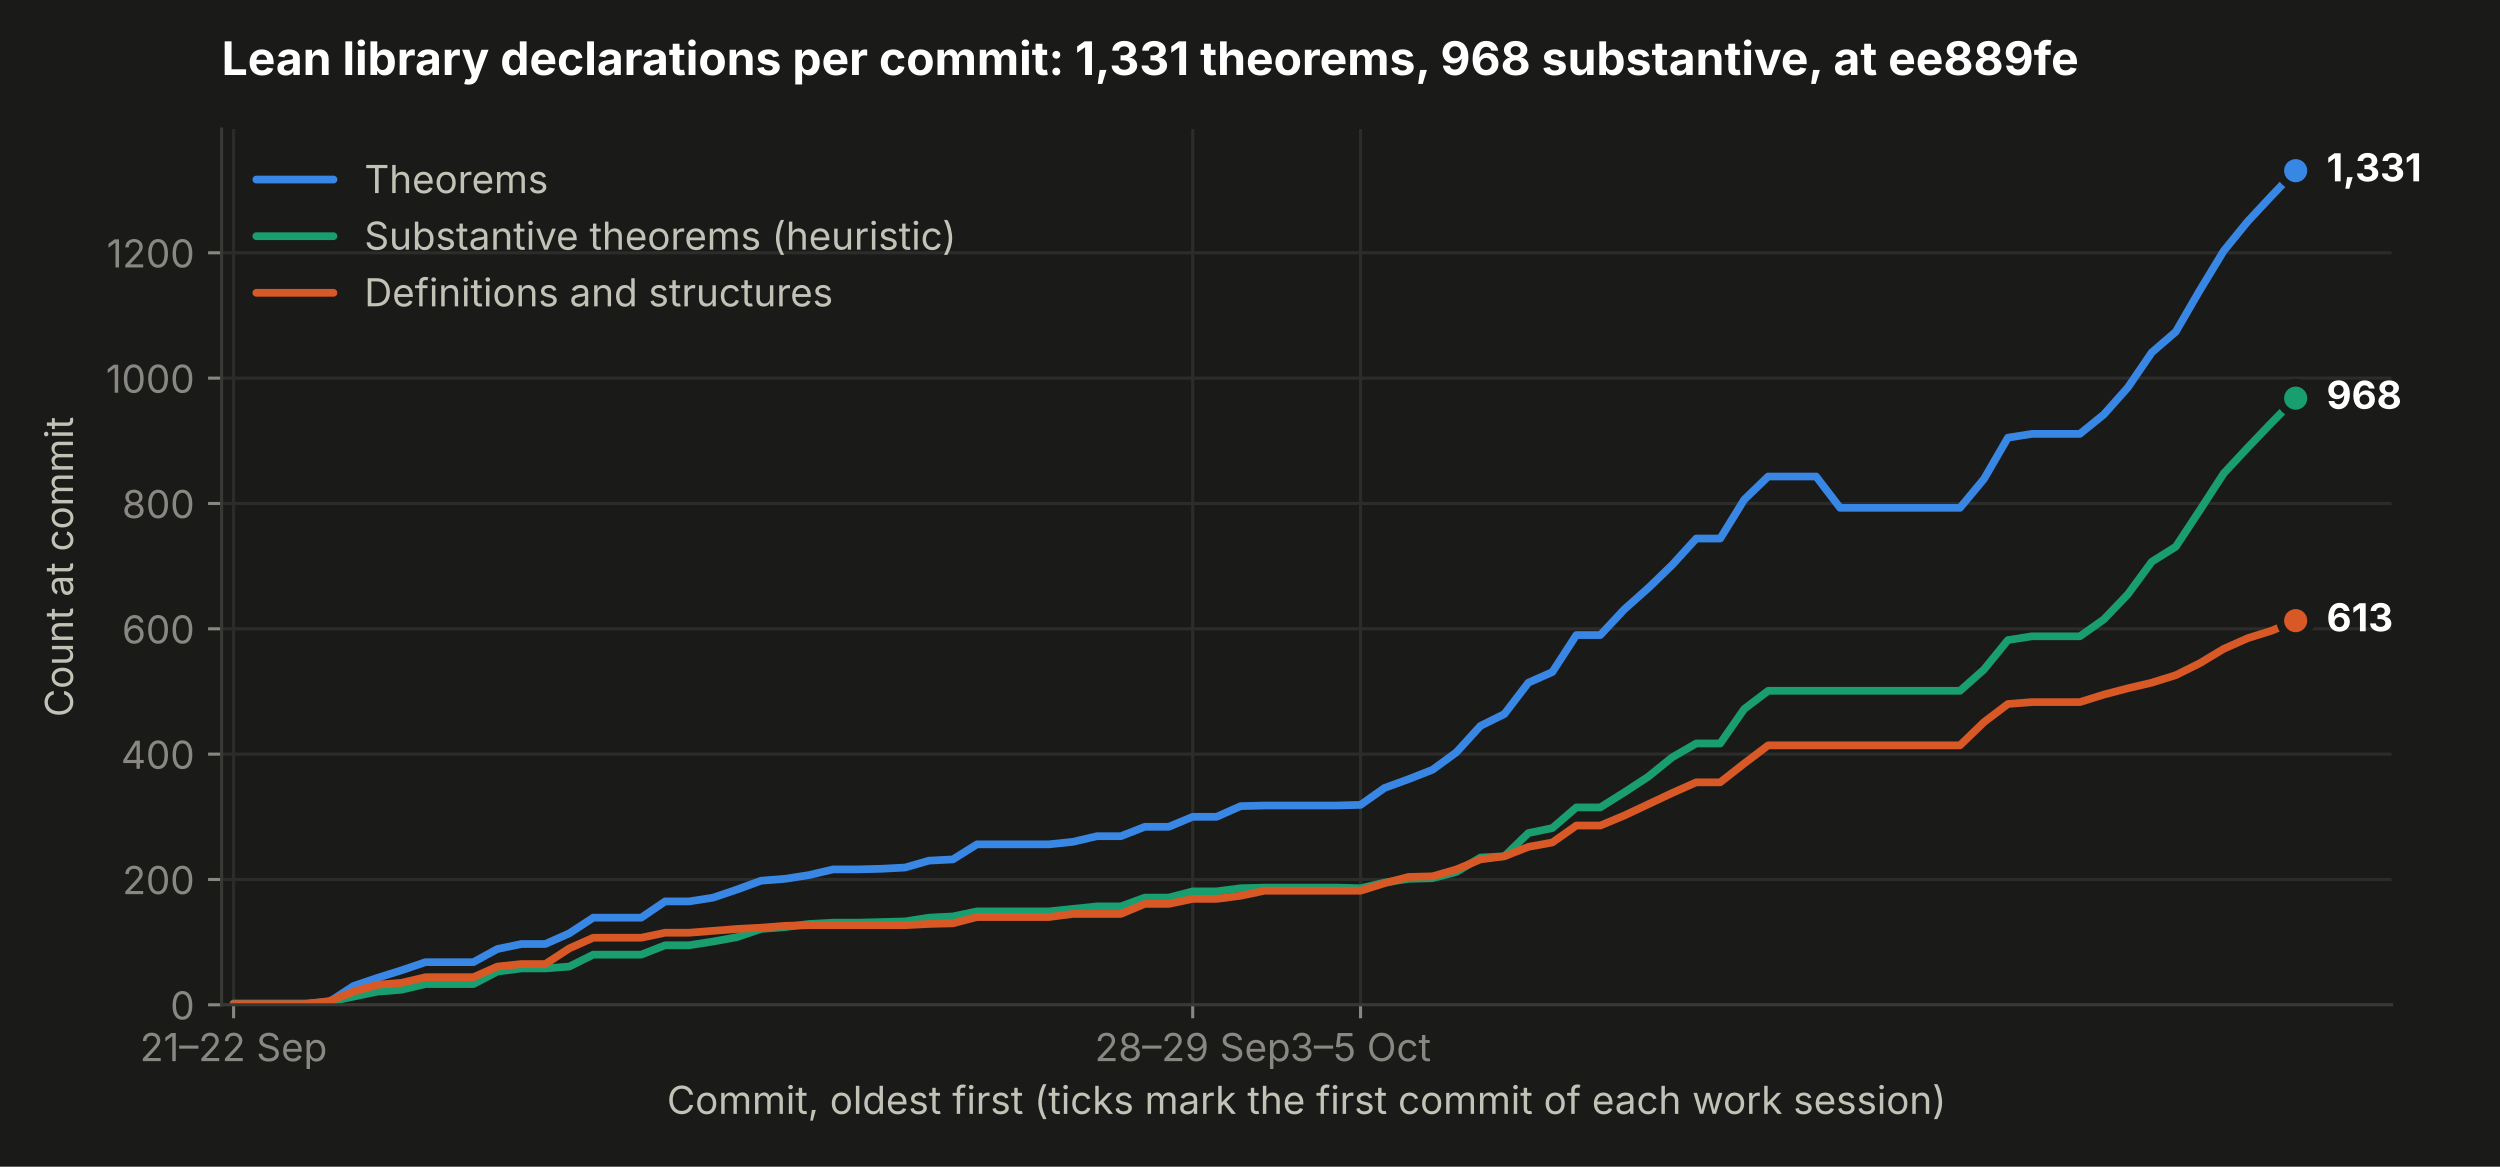
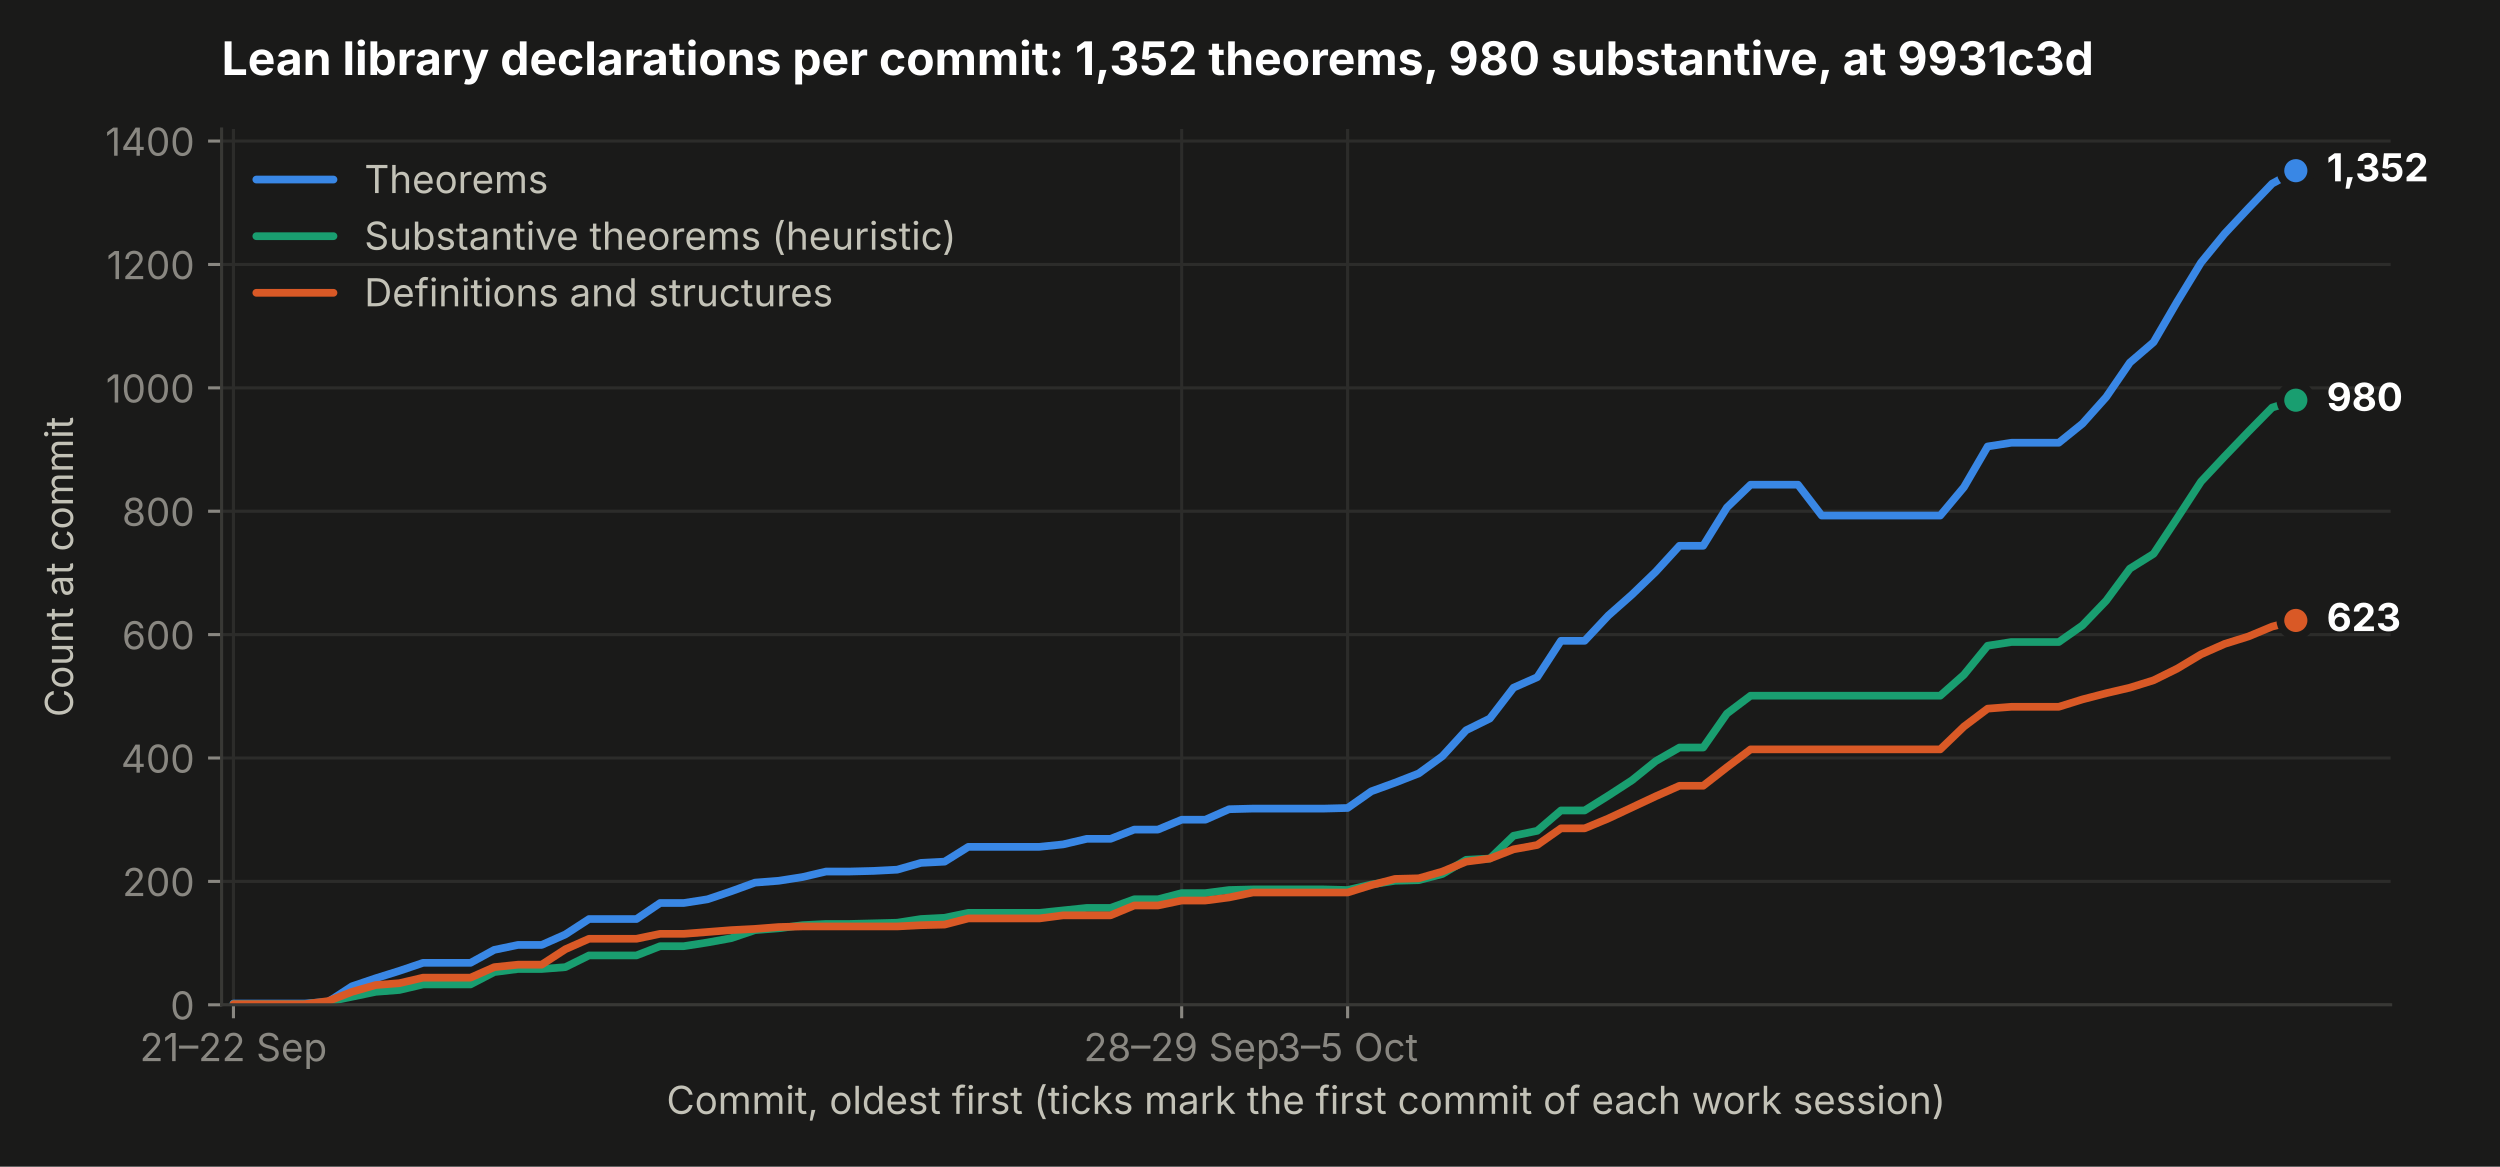
<svg xmlns="http://www.w3.org/2000/svg" xmlns:xlink="http://www.w3.org/1999/xlink" width="648pt" height="302.4pt" viewBox="0 0 648 302.4" version="1.1">
  <defs>
    <style type="text/css">*{stroke-linejoin: round; stroke-linecap: butt}</style>
  </defs>
  <g id="figure_1">
    <g id="patch_1">
      <path d="M 0 302.4 L 648 302.4 L 648 0 L 0 0 z " style="fill: #1a1a19" />
    </g>
    <g id="axes_1">
      <g id="patch_2">
-         <path d="M 57.44 260.44 L 619.897 260.44 L 619.897 33.44 L 57.44 33.44 z " style="fill: #1a1a19" />
+         <path d="M 57.44 260.44 L 619.654 260.44 L 619.654 33.44 L 57.44 33.44 z " style="fill: #1a1a19" />
      </g>
      <g id="matplotlib.axis_1">
        <g id="xtick_1">
          <g id="line2d_1">
-             <path d="M 60.547 260.44 L 60.547 33.44 " clip-path="url(#p16db79e309)" style="fill: none; stroke: #2c2c2a; stroke-width: 0.8; stroke-linecap: square" />
+             <path d="M 60.512 260.44 L 60.512 33.44 " clip-path="url(#p2496b7da40)" style="fill: none; stroke: #2c2c2a; stroke-width: 0.8; stroke-linecap: square" />
          </g>
          <g id="line2d_2">
            <defs>
              <path id="m02e6627c96" d="M 0 0 L 0 3.5 " style="stroke: #898781; stroke-width: 0.8" />
            </defs>
            <g>
-               <use xlink:href="#m02e6627c96" x="60.547" y="260.44" style="fill: #898781; stroke: #898781; stroke-width: 0.8" />
+               <use xlink:href="#m02e6627c96" x="60.512" y="260.44" style="fill: #898781; stroke: #898781; stroke-width: 0.8" />
            </g>
          </g>
          <g id="text_1">
-             <text style="font-size: 10px; font-family: 'Inter', 'Helvetica Neue', 'Arial', 'DejaVu Sans', sans-serif; text-anchor: middle; fill: #898781" x="60.547" y="275.038" transform="rotate(-0 60.54749 275.0384)">21–22 Sep</text>
+             <text style="font-size: 10px; font-family: 'Inter', 'Helvetica Neue', 'Arial', 'DejaVu Sans', sans-serif; text-anchor: middle; fill: #898781" x="60.512" y="275.038" transform="rotate(-0 60.51221 275.0384)">21–22 Sep</text>
          </g>
        </g>
        <g id="xtick_2">
          <g id="line2d_3">
-             <path d="M 309.147 260.44 L 309.147 33.44 " clip-path="url(#p16db79e309)" style="fill: none; stroke: #2c2c2a; stroke-width: 0.8; stroke-linecap: square" />
+             <path d="M 306.289 260.44 L 306.289 33.44 " clip-path="url(#p2496b7da40)" style="fill: none; stroke: #2c2c2a; stroke-width: 0.8; stroke-linecap: square" />
          </g>
          <g id="line2d_4">
            <g>
-               <use xlink:href="#m02e6627c96" x="309.147" y="260.44" style="fill: #898781; stroke: #898781; stroke-width: 0.8" />
+               <use xlink:href="#m02e6627c96" x="306.289" y="260.44" style="fill: #898781; stroke: #898781; stroke-width: 0.8" />
            </g>
          </g>
          <g id="text_2">
-             <text style="font-size: 10px; font-family: 'Inter', 'Helvetica Neue', 'Arial', 'DejaVu Sans', sans-serif; text-anchor: middle; fill: #898781" x="309.147" y="275.038" transform="rotate(-0 309.1471 275.0384)">28–29 Sep</text>
+             <text style="font-size: 10px; font-family: 'Inter', 'Helvetica Neue', 'Arial', 'DejaVu Sans', sans-serif; text-anchor: middle; fill: #898781" x="306.289" y="275.038" transform="rotate(-0 306.2889 275.0384)">28–29 Sep</text>
          </g>
        </g>
        <g id="xtick_3">
          <g id="line2d_5">
-             <path d="M 352.652 260.44 L 352.652 33.44 " clip-path="url(#p16db79e309)" style="fill: none; stroke: #2c2c2a; stroke-width: 0.8; stroke-linecap: square" />
+             <path d="M 349.3 260.44 L 349.3 33.44 " clip-path="url(#p2496b7da40)" style="fill: none; stroke: #2c2c2a; stroke-width: 0.8; stroke-linecap: square" />
          </g>
          <g id="line2d_6">
            <g>
-               <use xlink:href="#m02e6627c96" x="352.652" y="260.44" style="fill: #898781; stroke: #898781; stroke-width: 0.8" />
+               <use xlink:href="#m02e6627c96" x="349.3" y="260.44" style="fill: #898781; stroke: #898781; stroke-width: 0.8" />
            </g>
          </g>
          <g id="text_3">
-             <text style="font-size: 10px; font-family: 'Inter', 'Helvetica Neue', 'Arial', 'DejaVu Sans', sans-serif; text-anchor: middle; fill: #898781" x="352.652" y="275.038" transform="rotate(-0 352.6521 275.0384)">3–5 Oct</text>
+             <text style="font-size: 10px; font-family: 'Inter', 'Helvetica Neue', 'Arial', 'DejaVu Sans', sans-serif; text-anchor: middle; fill: #898781" x="349.3" y="275.038" transform="rotate(-0 349.2998 275.0384)">3–5 Oct</text>
          </g>
        </g>
        <g id="text_4">
-           <text style="font-size: 10px; font-family: 'Inter', 'Helvetica Neue', 'Arial', 'DejaVu Sans', sans-serif; text-anchor: middle; fill: #c3c2b7" x="338.668" y="288.717" transform="rotate(-0 338.6683 288.7166)">Commit, oldest first (ticks mark the first commit of each work session)</text>
+           <text style="font-size: 10px; font-family: 'Inter', 'Helvetica Neue', 'Arial', 'DejaVu Sans', sans-serif; text-anchor: middle; fill: #c3c2b7" x="338.547" y="288.717" transform="rotate(-0 338.547 288.7166)">Commit, oldest first (ticks mark the first commit of each work session)</text>
        </g>
      </g>
      <g id="matplotlib.axis_2">
        <g id="ytick_1">
          <g id="line2d_7">
-             <path d="M 57.44 260.44 L 619.897 260.44 " clip-path="url(#p16db79e309)" style="fill: none; stroke: #2c2c2a; stroke-width: 0.8; stroke-linecap: square" />
+             <path d="M 57.44 260.44 L 619.654 260.44 " clip-path="url(#p2496b7da40)" style="fill: none; stroke: #2c2c2a; stroke-width: 0.8; stroke-linecap: square" />
          </g>
          <g id="line2d_8">
            <defs>
              <path id="mba09e6026b" d="M 0 0 L -3.5 0 " style="stroke: #898781; stroke-width: 0.8" />
            </defs>
            <g>
              <use xlink:href="#mba09e6026b" x="57.44" y="260.44" style="fill: #898781; stroke: #898781; stroke-width: 0.8" />
            </g>
          </g>
          <g id="text_5">
            <text style="font-size: 10px; font-family: 'Inter', 'Helvetica Neue', 'Arial', 'DejaVu Sans', sans-serif; text-anchor: end; fill: #898781" x="50.44" y="264.239" transform="rotate(-0 50.44 264.2392)">0</text>
          </g>
        </g>
        <g id="ytick_2">
          <g id="line2d_9">
-             <path d="M 57.44 227.953 L 619.897 227.953 " clip-path="url(#p16db79e309)" style="fill: none; stroke: #2c2c2a; stroke-width: 0.8; stroke-linecap: square" />
+             <path d="M 57.44 228.458 L 619.654 228.458 " clip-path="url(#p2496b7da40)" style="fill: none; stroke: #2c2c2a; stroke-width: 0.8; stroke-linecap: square" />
          </g>
          <g id="line2d_10">
            <g>
-               <use xlink:href="#mba09e6026b" x="57.44" y="227.953" style="fill: #898781; stroke: #898781; stroke-width: 0.8" />
+               <use xlink:href="#mba09e6026b" x="57.44" y="228.458" style="fill: #898781; stroke: #898781; stroke-width: 0.8" />
            </g>
          </g>
          <g id="text_6">
-             <text style="font-size: 10px; font-family: 'Inter', 'Helvetica Neue', 'Arial', 'DejaVu Sans', sans-serif; text-anchor: end; fill: #898781" x="50.44" y="231.753" transform="rotate(-0 50.44 231.7526)">200</text>
+             <text style="font-size: 10px; font-family: 'Inter', 'Helvetica Neue', 'Arial', 'DejaVu Sans', sans-serif; text-anchor: end; fill: #898781" x="50.44" y="232.257" transform="rotate(-0 50.44 232.2573)">200</text>
          </g>
        </g>
        <g id="ytick_3">
          <g id="line2d_11">
-             <path d="M 57.44 195.467 L 619.897 195.467 " clip-path="url(#p16db79e309)" style="fill: none; stroke: #2c2c2a; stroke-width: 0.8; stroke-linecap: square" />
+             <path d="M 57.44 196.476 L 619.654 196.476 " clip-path="url(#p2496b7da40)" style="fill: none; stroke: #2c2c2a; stroke-width: 0.8; stroke-linecap: square" />
          </g>
          <g id="line2d_12">
            <g>
-               <use xlink:href="#mba09e6026b" x="57.44" y="195.467" style="fill: #898781; stroke: #898781; stroke-width: 0.8" />
+               <use xlink:href="#mba09e6026b" x="57.44" y="196.476" style="fill: #898781; stroke: #898781; stroke-width: 0.8" />
            </g>
          </g>
          <g id="text_7">
-             <text style="font-size: 10px; font-family: 'Inter', 'Helvetica Neue', 'Arial', 'DejaVu Sans', sans-serif; text-anchor: end; fill: #898781" x="50.44" y="199.266" transform="rotate(-0 50.44 199.2661)">400</text>
+             <text style="font-size: 10px; font-family: 'Inter', 'Helvetica Neue', 'Arial', 'DejaVu Sans', sans-serif; text-anchor: end; fill: #898781" x="50.44" y="200.275" transform="rotate(-0 50.44 200.2753)">400</text>
          </g>
        </g>
        <g id="ytick_4">
          <g id="line2d_13">
-             <path d="M 57.44 162.98 L 619.897 162.98 " clip-path="url(#p16db79e309)" style="fill: none; stroke: #2c2c2a; stroke-width: 0.8; stroke-linecap: square" />
+             <path d="M 57.44 164.494 L 619.654 164.494 " clip-path="url(#p2496b7da40)" style="fill: none; stroke: #2c2c2a; stroke-width: 0.8; stroke-linecap: square" />
          </g>
          <g id="line2d_14">
            <g>
-               <use xlink:href="#mba09e6026b" x="57.44" y="162.98" style="fill: #898781; stroke: #898781; stroke-width: 0.8" />
+               <use xlink:href="#mba09e6026b" x="57.44" y="164.494" style="fill: #898781; stroke: #898781; stroke-width: 0.8" />
            </g>
          </g>
          <g id="text_8">
-             <text style="font-size: 10px; font-family: 'Inter', 'Helvetica Neue', 'Arial', 'DejaVu Sans', sans-serif; text-anchor: end; fill: #898781" x="50.44" y="166.779" transform="rotate(-0 50.44 166.7795)">600</text>
+             <text style="font-size: 10px; font-family: 'Inter', 'Helvetica Neue', 'Arial', 'DejaVu Sans', sans-serif; text-anchor: end; fill: #898781" x="50.44" y="168.293" transform="rotate(-0 50.44 168.2933)">600</text>
          </g>
        </g>
        <g id="ytick_5">
          <g id="line2d_15">
-             <path d="M 57.44 130.494 L 619.897 130.494 " clip-path="url(#p16db79e309)" style="fill: none; stroke: #2c2c2a; stroke-width: 0.8; stroke-linecap: square" />
+             <path d="M 57.44 132.512 L 619.654 132.512 " clip-path="url(#p2496b7da40)" style="fill: none; stroke: #2c2c2a; stroke-width: 0.8; stroke-linecap: square" />
          </g>
          <g id="line2d_16">
            <g>
-               <use xlink:href="#mba09e6026b" x="57.44" y="130.494" style="fill: #898781; stroke: #898781; stroke-width: 0.8" />
+               <use xlink:href="#mba09e6026b" x="57.44" y="132.512" style="fill: #898781; stroke: #898781; stroke-width: 0.8" />
            </g>
          </g>
          <g id="text_9">
-             <text style="font-size: 10px; font-family: 'Inter', 'Helvetica Neue', 'Arial', 'DejaVu Sans', sans-serif; text-anchor: end; fill: #898781" x="50.44" y="134.293" transform="rotate(-0 50.44 134.2929)">800</text>
+             <text style="font-size: 10px; font-family: 'Inter', 'Helvetica Neue', 'Arial', 'DejaVu Sans', sans-serif; text-anchor: end; fill: #898781" x="50.44" y="136.311" transform="rotate(-0 50.44 136.3114)">800</text>
          </g>
        </g>
        <g id="ytick_6">
          <g id="line2d_17">
-             <path d="M 57.44 98.007 L 619.897 98.007 " clip-path="url(#p16db79e309)" style="fill: none; stroke: #2c2c2a; stroke-width: 0.8; stroke-linecap: square" />
+             <path d="M 57.44 100.53 L 619.654 100.53 " clip-path="url(#p2496b7da40)" style="fill: none; stroke: #2c2c2a; stroke-width: 0.8; stroke-linecap: square" />
          </g>
          <g id="line2d_18">
            <g>
-               <use xlink:href="#mba09e6026b" x="57.44" y="98.007" style="fill: #898781; stroke: #898781; stroke-width: 0.8" />
+               <use xlink:href="#mba09e6026b" x="57.44" y="100.53" style="fill: #898781; stroke: #898781; stroke-width: 0.8" />
            </g>
          </g>
          <g id="text_10">
-             <text style="font-size: 10px; font-family: 'Inter', 'Helvetica Neue', 'Arial', 'DejaVu Sans', sans-serif; text-anchor: end; fill: #898781" x="50.44" y="101.806" transform="rotate(-0 50.44 101.8063)">1000</text>
+             <text style="font-size: 10px; font-family: 'Inter', 'Helvetica Neue', 'Arial', 'DejaVu Sans', sans-serif; text-anchor: end; fill: #898781" x="50.44" y="104.329" transform="rotate(-0 50.44 104.3294)">1000</text>
          </g>
        </g>
        <g id="ytick_7">
          <g id="line2d_19">
-             <path d="M 57.44 65.521 L 619.897 65.521 " clip-path="url(#p16db79e309)" style="fill: none; stroke: #2c2c2a; stroke-width: 0.8; stroke-linecap: square" />
+             <path d="M 57.44 68.548 L 619.654 68.548 " clip-path="url(#p2496b7da40)" style="fill: none; stroke: #2c2c2a; stroke-width: 0.8; stroke-linecap: square" />
          </g>
          <g id="line2d_20">
            <g>
-               <use xlink:href="#mba09e6026b" x="57.44" y="65.521" style="fill: #898781; stroke: #898781; stroke-width: 0.8" />
+               <use xlink:href="#mba09e6026b" x="57.44" y="68.548" style="fill: #898781; stroke: #898781; stroke-width: 0.8" />
            </g>
          </g>
          <g id="text_11">
-             <text style="font-size: 10px; font-family: 'Inter', 'Helvetica Neue', 'Arial', 'DejaVu Sans', sans-serif; text-anchor: end; fill: #898781" x="50.44" y="69.32" transform="rotate(-0 50.44 69.31972)">1200</text>
-           </g>
-         </g>
-         <g id="text_12">
+             <text style="font-size: 10px; font-family: 'Inter', 'Helvetica Neue', 'Arial', 'DejaVu Sans', sans-serif; text-anchor: end; fill: #898781" x="50.44" y="72.347" transform="rotate(-0 50.44 72.34742)">1200</text>
+           </g>
+         </g>
+         <g id="ytick_8">
+           <g id="line2d_21">
+             <path d="M 57.44 36.566 L 619.654 36.566 " clip-path="url(#p2496b7da40)" style="fill: none; stroke: #2c2c2a; stroke-width: 0.8; stroke-linecap: square" />
+           </g>
+           <g id="line2d_22">
+             <g>
+               <use xlink:href="#mba09e6026b" x="57.44" y="36.566" style="fill: #898781; stroke: #898781; stroke-width: 0.8" />
+             </g>
+           </g>
+           <g id="text_12">
+             <text style="font-size: 10px; font-family: 'Inter', 'Helvetica Neue', 'Arial', 'DejaVu Sans', sans-serif; text-anchor: end; fill: #898781" x="50.44" y="40.365" transform="rotate(-0 50.44 40.36546)">1400</text>
+           </g>
+         </g>
+         <g id="text_13">
          <text style="font-size: 10px; font-family: 'Inter', 'Helvetica Neue', 'Arial', 'DejaVu Sans', sans-serif; text-anchor: middle; fill: #c3c2b7" x="18.91" y="146.94" transform="rotate(-90 18.91031 146.94)">Count at commit</text>
        </g>
      </g>
-       <g id="line2d_21">
-         <path d="M 60.547 260.115 L 66.762 260.115 L 72.977 260.115 L 79.192 260.115 L 85.407 259.628 L 91.622 255.567 L 97.837 253.455 L 104.052 251.506 L 110.267 249.395 L 116.482 249.395 L 122.697 249.395 L 128.912 245.983 L 135.127 244.684 L 141.342 244.684 L 147.557 241.923 L 153.772 237.862 L 159.987 237.862 L 166.202 237.862 L 172.417 233.639 L 178.632 233.639 L 184.847 232.664 L 191.062 230.552 L 197.277 228.278 L 203.492 227.791 L 209.707 226.816 L 215.922 225.354 L 222.137 225.354 L 228.352 225.192 L 234.567 224.867 L 240.782 223.08 L 246.997 222.756 L 253.212 218.857 L 259.427 218.857 L 265.642 218.857 L 271.857 218.857 L 278.072 218.207 L 284.287 216.746 L 290.502 216.746 L 296.717 214.309 L 302.932 214.309 L 309.147 211.71 L 315.362 211.71 L 321.577 208.949 L 327.792 208.786 L 334.007 208.786 L 340.222 208.786 L 346.437 208.786 L 352.652 208.624 L 358.867 204.238 L 365.082 201.964 L 371.297 199.528 L 377.512 194.98 L 383.727 188.157 L 389.942 185.071 L 396.157 176.949 L 402.372 174.188 L 408.587 164.605 L 414.802 164.605 L 421.017 157.945 L 427.232 152.422 L 433.447 146.412 L 439.662 139.59 L 445.877 139.59 L 452.092 129.519 L 458.307 123.509 L 464.522 123.509 L 470.737 123.509 L 476.952 131.631 L 483.167 131.631 L 489.382 131.631 L 495.597 131.631 L 501.812 131.631 L 508.027 131.631 L 514.242 124.159 L 520.457 113.438 L 526.672 112.464 L 532.887 112.464 L 539.102 112.464 L 545.317 107.428 L 551.532 100.444 L 557.747 91.347 L 563.962 85.987 L 570.177 75.266 L 576.392 65.033 L 582.607 57.399 L 588.822 50.739 L 595.037 44.242 " clip-path="url(#p16db79e309)" style="fill: none; stroke: #3987e5; stroke-width: 2; stroke-linecap: round" />
-       </g>
-       <g id="line2d_22">
+       <g id="line2d_23">
+         <path d="M 60.512 260.12 L 66.657 260.12 L 72.801 260.12 L 78.945 260.12 L 85.09 259.64 L 91.234 255.643 L 97.379 253.564 L 103.523 251.645 L 109.668 249.566 L 115.812 249.566 L 121.956 249.566 L 128.101 246.208 L 134.245 244.929 L 140.39 244.929 L 146.534 242.21 L 152.678 238.213 L 158.823 238.213 L 164.967 238.213 L 171.112 234.055 L 177.256 234.055 L 183.401 233.095 L 189.545 231.017 L 195.689 228.778 L 201.834 228.298 L 207.978 227.339 L 214.123 225.899 L 220.267 225.899 L 226.411 225.74 L 232.556 225.42 L 238.7 223.661 L 244.845 223.341 L 250.989 219.503 L 257.134 219.503 L 263.278 219.503 L 269.422 219.503 L 275.567 218.863 L 281.711 217.424 L 287.856 217.424 L 294 215.026 L 300.144 215.026 L 306.289 212.467 L 312.433 212.467 L 318.578 209.749 L 324.722 209.589 L 330.867 209.589 L 337.011 209.589 L 343.155 209.589 L 349.3 209.429 L 355.444 205.111 L 361.589 202.872 L 367.733 200.474 L 373.877 195.996 L 380.022 189.28 L 386.166 186.242 L 392.311 178.246 L 398.455 175.528 L 404.6 166.093 L 410.744 166.093 L 416.888 159.537 L 423.033 154.1 L 429.177 148.183 L 435.322 141.467 L 441.466 141.467 L 447.61 131.553 L 453.755 125.636 L 459.899 125.636 L 466.044 125.636 L 472.188 133.632 L 478.333 133.632 L 484.477 133.632 L 490.621 133.632 L 496.766 133.632 L 502.91 133.632 L 509.055 126.276 L 515.199 115.722 L 521.343 114.762 L 527.488 114.762 L 533.632 114.762 L 539.777 109.805 L 545.921 102.929 L 552.066 93.974 L 558.21 88.697 L 564.354 78.143 L 570.499 68.068 L 576.643 60.553 L 582.788 53.996 L 588.932 47.6 L 595.076 44.242 " clip-path="url(#p2496b7da40)" style="fill: none; stroke: #3987e5; stroke-width: 2; stroke-linecap: round" />
+       </g>
+       <g id="line2d_24">
        <defs>
          <path id="mac1dc9c99d" d="M 0 4 C 1.061 4 2.078 3.579 2.828 2.828 C 3.579 2.078 4 1.061 4 0 C 4 -1.061 3.579 -2.078 2.828 -2.828 C 2.078 -3.579 1.061 -4 0 -4 C -1.061 -4 -2.078 -3.579 -2.828 -2.828 C -3.579 -2.078 -4 -1.061 -4 0 C -4 1.061 -3.579 2.078 -2.828 2.828 C -2.078 3.579 -1.061 4 0 4 z " style="stroke: #1a1a19; stroke-width: 2" />
        </defs>
-         <g clip-path="url(#p16db79e309)">
-           <use xlink:href="#mac1dc9c99d" x="595.037" y="44.242" style="fill: #3987e5; stroke: #1a1a19; stroke-width: 2" />
-         </g>
-       </g>
-       <g id="line2d_23">
-         <path d="M 60.547 260.278 L 66.762 260.278 L 72.977 260.278 L 79.192 260.278 L 85.407 259.628 L 91.622 258.328 L 97.837 257.029 L 104.052 256.542 L 110.267 255.08 L 116.482 255.08 L 122.697 255.08 L 128.912 251.831 L 135.127 251.019 L 141.342 251.019 L 147.557 250.532 L 153.772 247.445 L 159.987 247.445 L 166.202 247.445 L 172.417 245.009 L 178.632 245.009 L 184.847 244.034 L 191.062 242.897 L 197.277 240.786 L 203.492 240.298 L 209.707 239.486 L 215.922 239.161 L 222.137 239.161 L 228.352 238.999 L 234.567 238.836 L 240.782 237.862 L 246.997 237.537 L 253.212 236.237 L 259.427 236.237 L 265.642 236.237 L 271.857 236.237 L 278.072 235.588 L 284.287 234.938 L 290.502 234.938 L 296.717 232.664 L 302.932 232.664 L 309.147 231.04 L 315.362 231.04 L 321.577 230.227 L 327.792 230.065 L 334.007 230.065 L 340.222 230.065 L 346.437 230.065 L 352.652 230.227 L 358.867 228.766 L 365.082 227.791 L 371.297 227.629 L 377.512 226.004 L 383.727 222.268 L 389.942 221.943 L 396.157 215.933 L 402.372 214.634 L 408.587 209.274 L 414.802 209.274 L 421.017 205.375 L 427.232 201.314 L 433.447 196.279 L 439.662 192.705 L 445.877 192.705 L 452.092 183.772 L 458.307 179.061 L 464.522 179.061 L 470.737 179.061 L 476.952 179.061 L 483.167 179.061 L 489.382 179.061 L 495.597 179.061 L 501.812 179.061 L 508.027 179.061 L 514.242 173.538 L 520.457 165.904 L 526.672 164.929 L 532.887 164.929 L 539.102 164.929 L 545.317 160.544 L 551.532 154.046 L 557.747 145.6 L 563.962 141.702 L 570.177 132.28 L 576.392 122.697 L 582.607 116.037 L 588.822 109.54 L 595.037 103.205 " clip-path="url(#p16db79e309)" style="fill: none; stroke: #199e70; stroke-width: 2; stroke-linecap: round" />
-       </g>
-       <g id="line2d_24">
+         <g clip-path="url(#p2496b7da40)">
+           <use xlink:href="#mac1dc9c99d" x="595.076" y="44.242" style="fill: #3987e5; stroke: #1a1a19; stroke-width: 2" />
+         </g>
+       </g>
+       <g id="line2d_25">
+         <path d="M 60.512 260.28 L 66.657 260.28 L 72.801 260.28 L 78.945 260.28 L 85.09 259.64 L 91.234 258.361 L 97.379 257.082 L 103.523 256.602 L 109.668 255.163 L 115.812 255.163 L 121.956 255.163 L 128.101 251.965 L 134.245 251.165 L 140.39 251.165 L 146.534 250.685 L 152.678 247.647 L 158.823 247.647 L 164.967 247.647 L 171.112 245.249 L 177.256 245.249 L 183.401 244.289 L 189.545 243.17 L 195.689 241.091 L 201.834 240.611 L 207.978 239.812 L 214.123 239.492 L 220.267 239.492 L 226.411 239.332 L 232.556 239.172 L 238.7 238.213 L 244.845 237.893 L 250.989 236.613 L 257.134 236.613 L 263.278 236.613 L 269.422 236.613 L 275.567 235.974 L 281.711 235.334 L 287.856 235.334 L 294 233.095 L 300.144 233.095 L 306.289 231.496 L 312.433 231.496 L 318.578 230.697 L 324.722 230.537 L 330.867 230.537 L 337.011 230.537 L 343.155 230.537 L 349.3 230.697 L 355.444 229.258 L 361.589 228.298 L 367.733 228.138 L 373.877 226.539 L 380.022 222.861 L 386.166 222.541 L 392.311 216.625 L 398.455 215.345 L 404.6 210.068 L 410.744 210.068 L 416.888 206.231 L 423.033 202.233 L 429.177 197.276 L 435.322 193.758 L 441.466 193.758 L 447.61 184.963 L 453.755 180.325 L 459.899 180.325 L 466.044 180.325 L 472.188 180.325 L 478.333 180.325 L 484.477 180.325 L 490.621 180.325 L 496.766 180.325 L 502.91 180.325 L 509.055 174.888 L 515.199 167.372 L 521.343 166.413 L 527.488 166.413 L 533.632 166.413 L 539.777 162.095 L 545.921 155.699 L 552.066 147.384 L 558.21 143.546 L 564.354 134.271 L 570.499 124.836 L 576.643 118.28 L 582.788 111.884 L 588.932 105.647 L 595.076 103.728 " clip-path="url(#p2496b7da40)" style="fill: none; stroke: #199e70; stroke-width: 2; stroke-linecap: round" />
+       </g>
+       <g id="line2d_26">
        <defs>
          <path id="m722327b75b" d="M 0 4 C 1.061 4 2.078 3.579 2.828 2.828 C 3.579 2.078 4 1.061 4 0 C 4 -1.061 3.579 -2.078 2.828 -2.828 C 2.078 -3.579 1.061 -4 0 -4 C -1.061 -4 -2.078 -3.579 -2.828 -2.828 C -3.579 -2.078 -4 -1.061 -4 0 C -4 1.061 -3.579 2.078 -2.828 2.828 C -2.078 3.579 -1.061 4 0 4 z " style="stroke: #1a1a19; stroke-width: 2" />
        </defs>
-         <g clip-path="url(#p16db79e309)">
-           <use xlink:href="#m722327b75b" x="595.037" y="103.205" style="fill: #199e70; stroke: #1a1a19; stroke-width: 2" />
-         </g>
-       </g>
-       <g id="line2d_25">
-         <path d="M 60.547 260.278 L 66.762 260.278 L 72.977 260.278 L 79.192 260.278 L 85.407 259.465 L 91.622 257.029 L 97.837 255.242 L 104.052 254.755 L 110.267 253.293 L 116.482 253.293 L 122.697 253.293 L 128.912 250.532 L 135.127 249.882 L 141.342 249.882 L 147.557 245.821 L 153.772 243.06 L 159.987 243.06 L 166.202 243.06 L 172.417 241.76 L 178.632 241.76 L 184.847 241.273 L 191.062 240.786 L 197.277 240.461 L 203.492 239.973 L 209.707 239.811 L 215.922 239.811 L 222.137 239.811 L 228.352 239.811 L 234.567 239.811 L 240.782 239.486 L 246.997 239.324 L 253.212 237.699 L 259.427 237.699 L 265.642 237.699 L 271.857 237.699 L 278.072 236.887 L 284.287 236.887 L 290.502 236.887 L 296.717 234.288 L 302.932 234.288 L 309.147 232.989 L 315.362 232.989 L 321.577 232.177 L 327.792 230.877 L 334.007 230.877 L 340.222 230.877 L 346.437 230.877 L 352.652 230.877 L 358.867 228.928 L 365.082 227.304 L 371.297 227.141 L 377.512 225.354 L 383.727 222.756 L 389.942 221.943 L 396.157 219.507 L 402.372 218.37 L 408.587 213.984 L 414.802 213.984 L 421.017 211.385 L 427.232 208.461 L 433.447 205.538 L 439.662 202.776 L 445.877 202.776 L 452.092 197.903 L 458.307 193.193 L 464.522 193.193 L 470.737 193.193 L 476.952 193.193 L 483.167 193.193 L 489.382 193.193 L 495.597 193.193 L 501.812 193.193 L 508.027 193.193 L 514.242 187.183 L 520.457 182.472 L 526.672 181.985 L 532.887 181.985 L 539.102 181.985 L 545.317 180.036 L 551.532 178.411 L 557.747 176.949 L 563.962 175 L 570.177 171.914 L 576.392 168.178 L 582.607 165.417 L 588.822 163.468 L 595.037 160.869 " clip-path="url(#p16db79e309)" style="fill: none; stroke: #d95926; stroke-width: 2; stroke-linecap: round" />
-       </g>
-       <g id="line2d_26">
+         <g clip-path="url(#p2496b7da40)">
+           <use xlink:href="#m722327b75b" x="595.076" y="103.728" style="fill: #199e70; stroke: #1a1a19; stroke-width: 2" />
+         </g>
+       </g>
+       <g id="line2d_27">
+         <path d="M 60.512 260.28 L 66.657 260.28 L 72.801 260.28 L 78.945 260.28 L 85.09 259.481 L 91.234 257.082 L 97.379 255.323 L 103.523 254.843 L 109.668 253.404 L 115.812 253.404 L 121.956 253.404 L 128.101 250.685 L 134.245 250.046 L 140.39 250.046 L 146.534 246.048 L 152.678 243.33 L 158.823 243.33 L 164.967 243.33 L 171.112 242.05 L 177.256 242.05 L 183.401 241.571 L 189.545 241.091 L 195.689 240.771 L 201.834 240.291 L 207.978 240.131 L 214.123 240.131 L 220.267 240.131 L 226.411 240.131 L 232.556 240.131 L 238.7 239.812 L 244.845 239.652 L 250.989 238.053 L 257.134 238.053 L 263.278 238.053 L 269.422 238.053 L 275.567 237.253 L 281.711 237.253 L 287.856 237.253 L 294 234.695 L 300.144 234.695 L 306.289 233.415 L 312.433 233.415 L 318.578 232.616 L 324.722 231.336 L 330.867 231.336 L 337.011 231.336 L 343.155 231.336 L 349.3 231.336 L 355.444 229.417 L 361.589 227.818 L 367.733 227.658 L 373.877 225.899 L 380.022 223.341 L 386.166 222.541 L 392.311 220.143 L 398.455 219.023 L 404.6 214.706 L 410.744 214.706 L 416.888 212.147 L 423.033 209.269 L 429.177 206.39 L 435.322 203.672 L 441.466 203.672 L 447.61 198.875 L 453.755 194.237 L 459.899 194.237 L 466.044 194.237 L 472.188 194.237 L 478.333 194.237 L 484.477 194.237 L 490.621 194.237 L 496.766 194.237 L 502.91 194.237 L 509.055 188.321 L 515.199 183.683 L 521.343 183.204 L 527.488 183.204 L 533.632 183.204 L 539.777 181.285 L 545.921 179.686 L 552.066 178.246 L 558.21 176.327 L 564.354 173.289 L 570.499 169.611 L 576.643 166.893 L 582.788 164.974 L 588.932 162.415 L 595.076 160.816 " clip-path="url(#p2496b7da40)" style="fill: none; stroke: #d95926; stroke-width: 2; stroke-linecap: round" />
+       </g>
+       <g id="line2d_28">
        <defs>
          <path id="mbab71778b5" d="M 0 4 C 1.061 4 2.078 3.579 2.828 2.828 C 3.579 2.078 4 1.061 4 0 C 4 -1.061 3.579 -2.078 2.828 -2.828 C 2.078 -3.579 1.061 -4 0 -4 C -1.061 -4 -2.078 -3.579 -2.828 -2.828 C -3.579 -2.078 -4 -1.061 -4 0 C -4 1.061 -3.579 2.078 -2.828 2.828 C -2.078 3.579 -1.061 4 0 4 z " style="stroke: #1a1a19; stroke-width: 2" />
        </defs>
-         <g clip-path="url(#p16db79e309)">
-           <use xlink:href="#mbab71778b5" x="595.037" y="160.869" style="fill: #d95926; stroke: #1a1a19; stroke-width: 2" />
+         <g clip-path="url(#p2496b7da40)">
+           <use xlink:href="#mbab71778b5" x="595.076" y="160.816" style="fill: #d95926; stroke: #1a1a19; stroke-width: 2" />
        </g>
      </g>
      <g id="patch_3">
        <path d="M 57.44 260.44 L 57.44 33.44 " style="fill: none; stroke: #383835; stroke-width: 0.8; stroke-linejoin: miter; stroke-linecap: square" />
      </g>
      <g id="patch_4">
-         <path d="M 57.44 260.44 L 619.897 260.44 " style="fill: none; stroke: #383835; stroke-width: 0.8; stroke-linejoin: miter; stroke-linecap: square" />
-       </g>
-       <g id="text_13">
-         <text style="font-weight: 700; font-size: 10px; font-family: 'Inter', 'Helvetica Neue', 'Arial', 'DejaVu Sans', sans-serif; text-anchor: start; fill: #ffffff" x="603.037" y="47.001" transform="rotate(-0 603.0367 47.00116)">1,331</text>
+         <path d="M 57.44 260.44 L 619.654 260.44 " style="fill: none; stroke: #383835; stroke-width: 0.8; stroke-linejoin: miter; stroke-linecap: square" />
      </g>
      <g id="text_14">
-         <text style="font-weight: 700; font-size: 10px; font-family: 'Inter', 'Helvetica Neue', 'Arial', 'DejaVu Sans', sans-serif; text-anchor: start; fill: #ffffff" x="603.037" y="105.964" transform="rotate(-0 603.0367 105.9643)">968</text>
+         <text style="font-weight: 700; font-size: 10px; font-family: 'Inter', 'Helvetica Neue', 'Arial', 'DejaVu Sans', sans-serif; text-anchor: start; fill: #ffffff" x="603.076" y="47.001" transform="rotate(-0 603.0764 47.00128)">1,352</text>
      </g>
      <g id="text_15">
-         <text style="font-weight: 700; font-size: 10px; font-family: 'Inter', 'Helvetica Neue', 'Arial', 'DejaVu Sans', sans-serif; text-anchor: start; fill: #ffffff" x="603.037" y="163.628" transform="rotate(-0 603.0367 163.628)">613</text>
+         <text style="font-weight: 700; font-size: 10px; font-family: 'Inter', 'Helvetica Neue', 'Arial', 'DejaVu Sans', sans-serif; text-anchor: start; fill: #ffffff" x="603.076" y="106.488" transform="rotate(-0 603.0764 106.4877)">980</text>
      </g>
      <g id="text_16">
-         <text style="font-weight: 700; font-size: 12px; font-family: 'Inter', 'Helvetica Neue', 'Arial', 'DejaVu Sans', sans-serif; text-anchor: start; fill: #ffffff" x="57.44" y="19.44" transform="rotate(-0 57.44 19.44)">Lean library declarations per commit: 1,331 theorems, 968 substantive, at ee889fe</text>
+         <text style="font-weight: 700; font-size: 10px; font-family: 'Inter', 'Helvetica Neue', 'Arial', 'DejaVu Sans', sans-serif; text-anchor: start; fill: #ffffff" x="603.076" y="163.576" transform="rotate(-0 603.0764 163.5756)">623</text>
+       </g>
+       <g id="text_17">
+         <text style="font-weight: 700; font-size: 12px; font-family: 'Inter', 'Helvetica Neue', 'Arial', 'DejaVu Sans', sans-serif; text-anchor: start; fill: #ffffff" x="57.44" y="19.44" transform="rotate(-0 57.44 19.44)">Lean library declarations per commit: 1,352 theorems, 980 substantive, at 9931c3d</text>
      </g>
      <g id="legend_1">
-         <g id="line2d_27">
+         <g id="line2d_29">
          <path d="M 66.44 46.538 L 76.44 46.538 L 86.44 46.538 " style="fill: none; stroke: #3987e5; stroke-width: 2; stroke-linecap: round" />
        </g>
-         <g id="text_17">
+         <g id="text_18">
          <text style="font-size: 10px; font-family: 'Inter', 'Helvetica Neue', 'Arial', 'DejaVu Sans', sans-serif; text-anchor: start; fill: #c3c2b7" x="94.44" y="50.038" transform="rotate(-0 94.44 50.03844)">Theorems</text>
        </g>
-         <g id="line2d_28">
+         <g id="line2d_30">
          <path d="M 66.44 61.217 L 76.44 61.217 L 86.44 61.217 " style="fill: none; stroke: #199e70; stroke-width: 2; stroke-linecap: round" />
        </g>
-         <g id="text_18">
+         <g id="text_19">
          <text style="font-size: 10px; font-family: 'Inter', 'Helvetica Neue', 'Arial', 'DejaVu Sans', sans-serif; text-anchor: start; fill: #c3c2b7" x="94.44" y="64.717" transform="rotate(-0 94.44 64.71656)">Substantive theorems (heuristic)</text>
        </g>
-         <g id="line2d_29">
+         <g id="line2d_31">
          <path d="M 66.44 75.895 L 76.44 75.895 L 86.44 75.895 " style="fill: none; stroke: #d95926; stroke-width: 2; stroke-linecap: round" />
        </g>
-         <g id="text_19">
+         <g id="text_20">
          <text style="font-size: 10px; font-family: 'Inter', 'Helvetica Neue', 'Arial', 'DejaVu Sans', sans-serif; text-anchor: start; fill: #c3c2b7" x="94.44" y="79.395" transform="rotate(-0 94.44 79.39469)">Definitions and structures</text>
        </g>
      </g>
    </g>
  </g>
  <defs>
-     <clipPath id="p16db79e309">
-       <rect x="57.44" y="33.44" width="562.457" height="227" />
+     <clipPath id="p2496b7da40">
+       <rect x="57.44" y="33.44" width="562.214" height="227" />
    </clipPath>
  </defs>
</svg>
